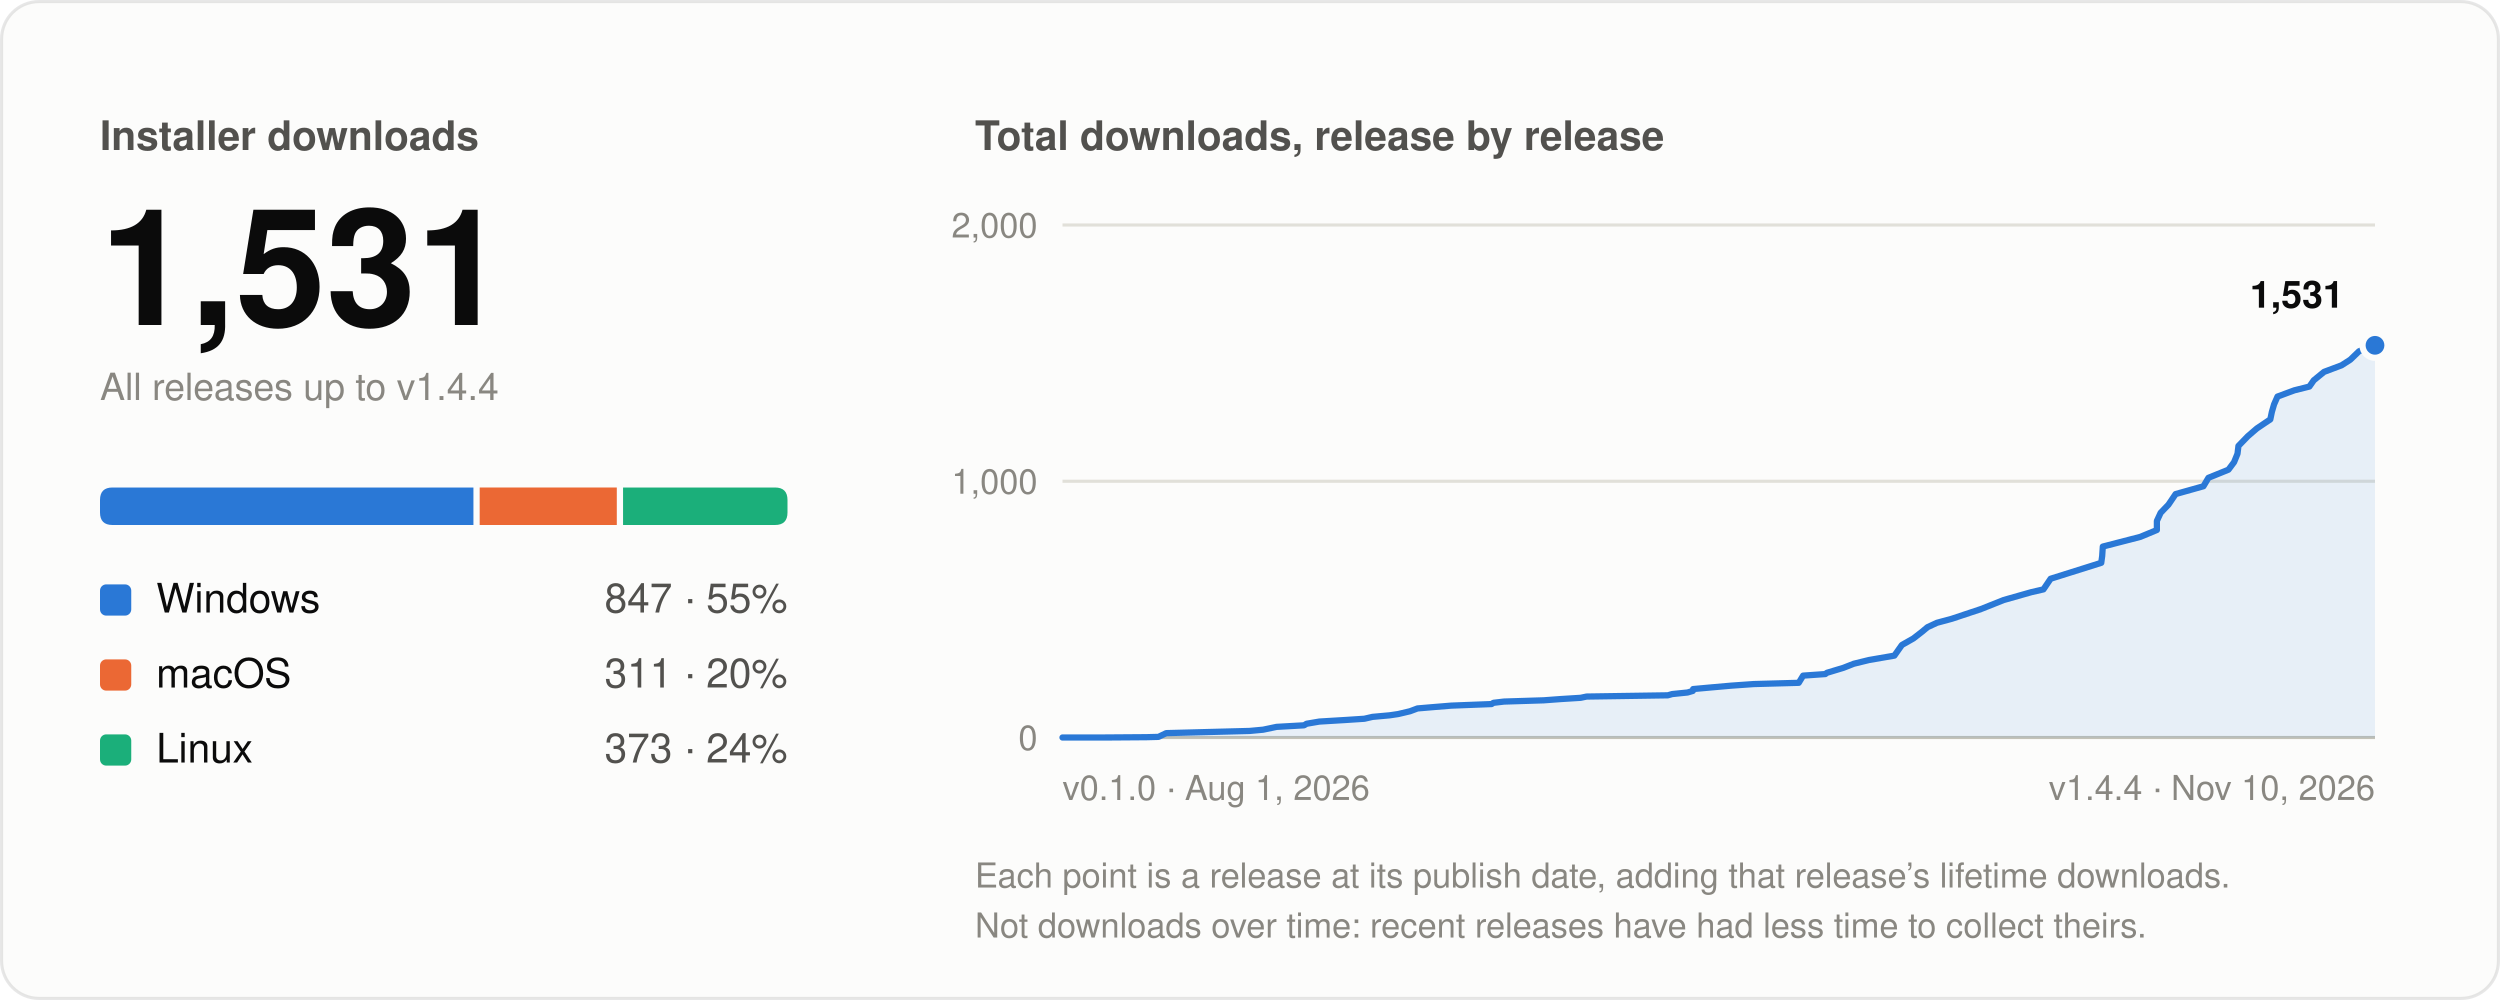
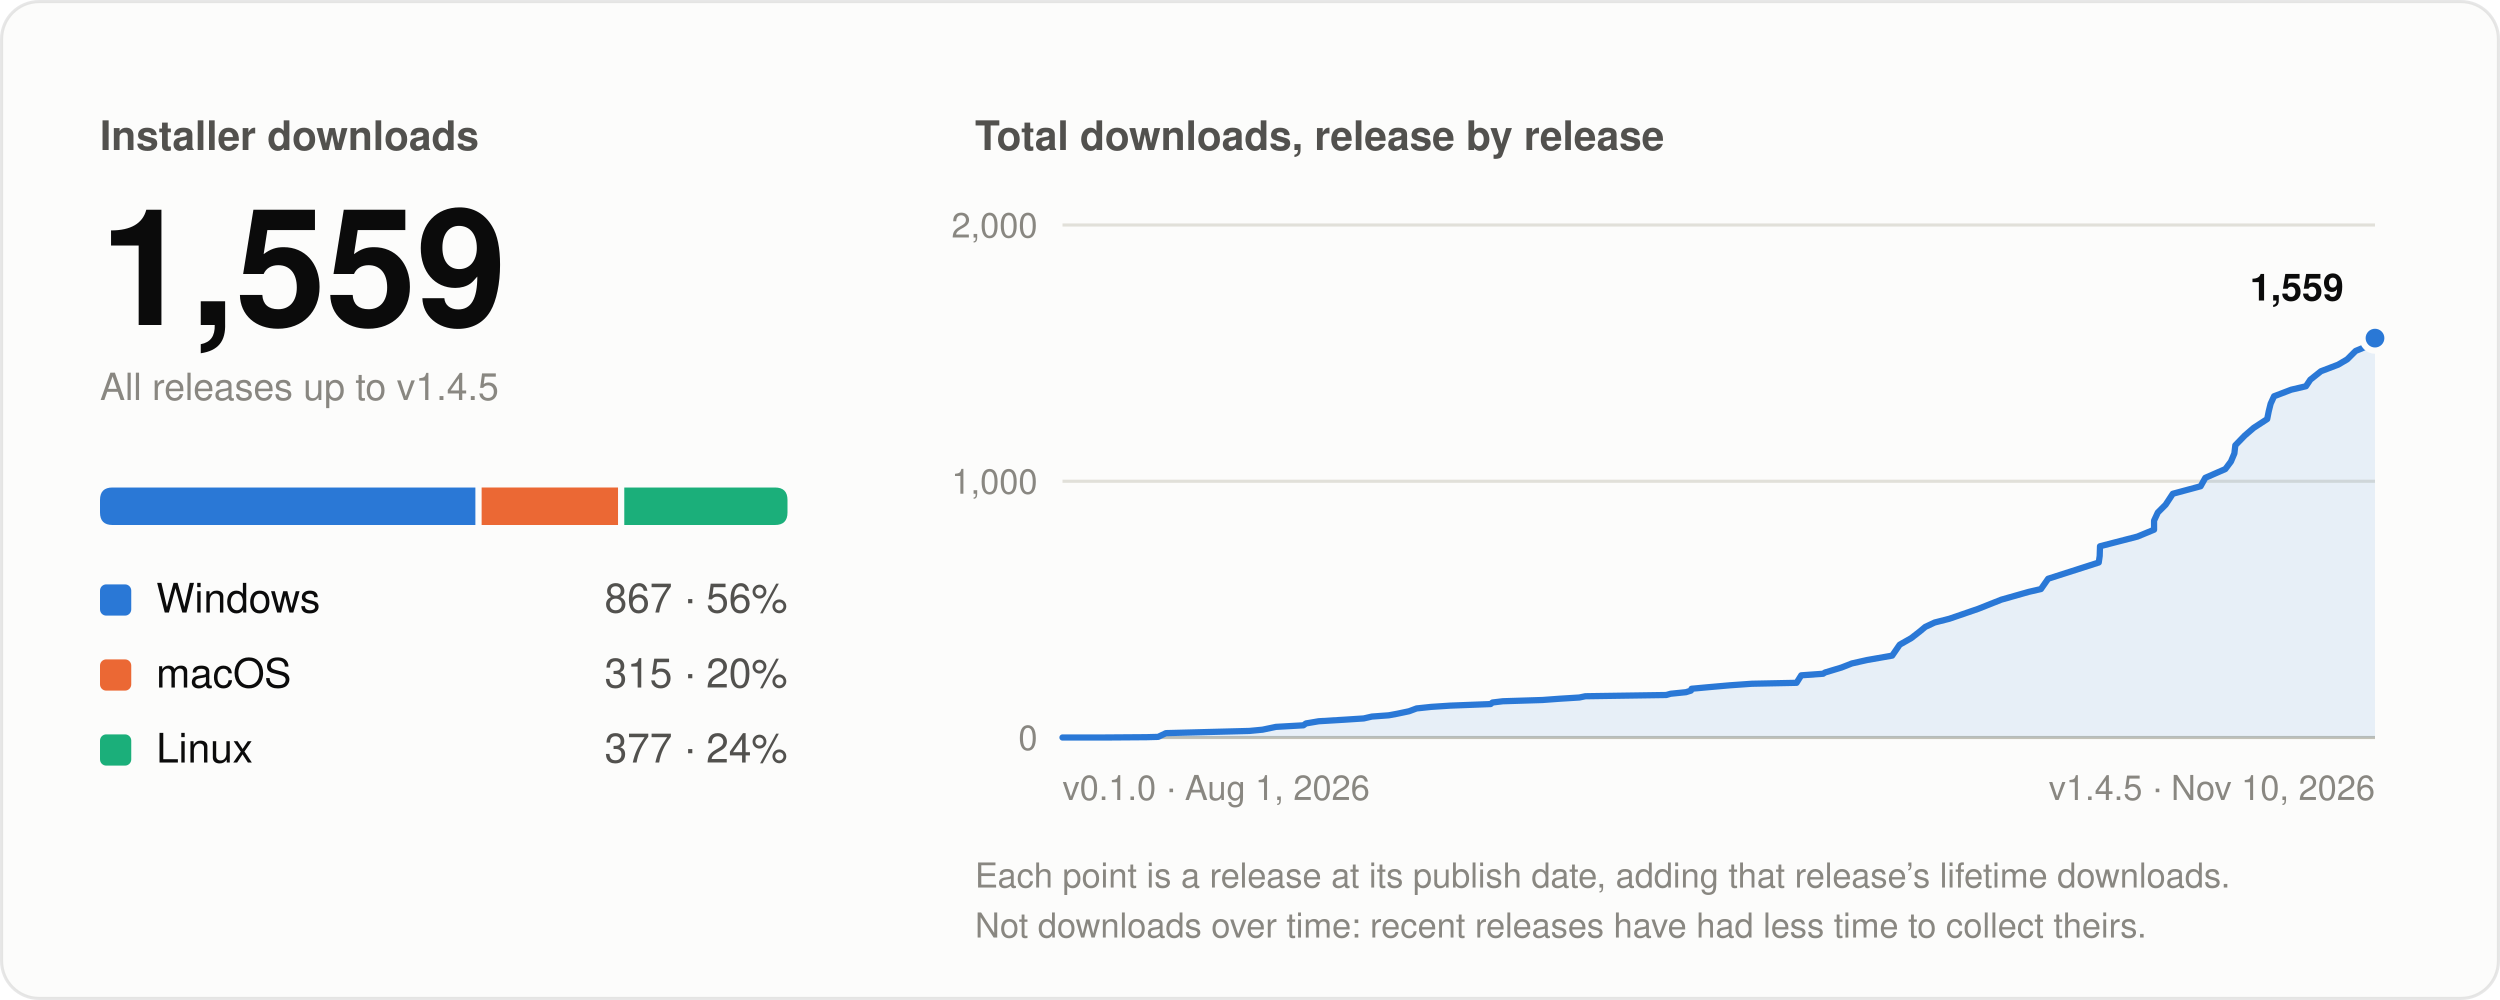
<svg xmlns="http://www.w3.org/2000/svg" width="800" height="320" viewBox="0 0 800 320" role="img" font-family="system-ui, -apple-system, &quot;Segoe UI&quot;, Helvetica, Arial, sans-serif">
  <rect x="0.5" y="0.5" width="799" height="319" rx="12" fill="#fcfcfb" stroke="rgba(11,11,11,0.10)" />
  <text x="32" y="48" font-size="13" font-weight="600" fill="#52514e" text-anchor="start">Installer downloads</text>
-   <text x="32" y="104" font-size="52" font-weight="700" fill="#0b0b0b" text-anchor="start">1,531</text>
-   <text x="32" y="128" font-size="12" font-weight="400" fill="#898781" text-anchor="start">All releases up to v1.4.4</text>
-   <path d="M36,156 H151.498 Q151.498,156 151.498,156 V168 Q151.498,168 151.498,168 H36 Q32,168 32,164 V160 Q32,156 36,156 Z" fill="#2a78d6" />
-   <path d="M153.498,156 H197.376 Q197.376,156 197.376,156 V168 Q197.376,168 197.376,168 H153.498 Q153.498,168 153.498,168 V156 Q153.498,156 153.498,156 Z" fill="#eb6834" />
-   <path d="M199.376,156 H248 Q252,156 252,160 V164 Q252,168 248,168 H199.376 Q199.376,168 199.376,168 V156 Q199.376,156 199.376,156 Z" fill="#1baf7a" />
+   <text x="32" y="104" font-size="52" font-weight="700" fill="#0b0b0b" text-anchor="start">1,559</text>
+   <text x="32" y="128" font-size="12" font-weight="400" fill="#898781" text-anchor="start">All releases up to v1.4.5</text>
+   <path d="M36,156 H152.123 Q152.123,156 152.123,156 V168 Q152.123,168 152.123,168 H36 Q32,168 32,164 V160 Q32,156 36,156 Z" fill="#2a78d6" />
+   <path d="M154.123,156 H197.767 Q197.767,156 197.767,156 V168 Q197.767,168 197.767,168 H154.123 Q154.123,168 154.123,168 V156 Q154.123,156 154.123,156 Z" fill="#eb6834" />
+   <path d="M199.767,156 H248 Q252,156 252,160 V164 Q252,168 248,168 H199.767 Q199.767,168 199.767,168 V156 Q199.767,156 199.767,156 Z" fill="#1baf7a" />
  <rect x="32" y="187" width="10" height="10" rx="2" fill="#2a78d6" />
  <text x="50" y="196" font-size="13" font-weight="400" fill="#0b0b0b" text-anchor="start">Windows</text>
-   <text x="252" y="196" font-size="13" font-weight="400" fill="#52514e" text-anchor="end">847 · 55%</text>
+   <text x="252" y="196" font-size="13" font-weight="400" fill="#52514e" text-anchor="end">867 · 56%</text>
  <rect x="32" y="211" width="10" height="10" rx="2" fill="#eb6834" />
  <text x="50" y="220" font-size="13" font-weight="400" fill="#0b0b0b" text-anchor="start">macOS</text>
-   <text x="252" y="220" font-size="13" font-weight="400" fill="#52514e" text-anchor="end">311 · 20%</text>
+   <text x="252" y="220" font-size="13" font-weight="400" fill="#52514e" text-anchor="end">315 · 20%</text>
  <rect x="32" y="235" width="10" height="10" rx="2" fill="#1baf7a" />
  <text x="50" y="244" font-size="13" font-weight="400" fill="#0b0b0b" text-anchor="start">Linux</text>
-   <text x="252" y="244" font-size="13" font-weight="400" fill="#52514e" text-anchor="end">373 · 24%</text>
+   <text x="252" y="244" font-size="13" font-weight="400" fill="#52514e" text-anchor="end">377 · 24%</text>
  <text x="312" y="48" font-size="13" font-weight="600" fill="#52514e" text-anchor="start">Total downloads, release by release</text>
  <line x1="340" x2="760" y1="236" y2="236" stroke="#c3c2b7" stroke-width="1" />
  <text x="332" y="240" font-size="11" font-weight="400" fill="#898781" text-anchor="end">0</text>
  <line x1="340" x2="760" y1="154" y2="154" stroke="#e1e0d9" stroke-width="1" />
  <text x="332" y="158" font-size="11" font-weight="400" fill="#898781" text-anchor="end">1,000</text>
  <line x1="340" x2="760" y1="72" y2="72" stroke="#e1e0d9" stroke-width="1" />
  <text x="332" y="76" font-size="11" font-weight="400" fill="#898781" text-anchor="end">2,000</text>
-   <path d="M340.0,236.0 L340.0,236.0 L344.2,236.0 L352.8,236.0 L353.3,236.0 L366.9,235.9 L370.7,235.8 L373.2,234.6 L399.9,233.9 L404.2,233.5 L408.5,232.6 L417.3,232.1 L418.1,231.6 L422.2,230.9 L430.5,230.4 L436.6,230.0 L439.2,229.4 L444.7,228.9 L447.4,228.5 L451.2,227.6 L453.6,226.7 L458.3,226.3 L464.4,225.8 L477.3,225.3 L477.9,224.9 L481.3,224.5 L494.0,224.1 L499.4,223.7 L505.8,223.3 L507.7,222.9 L533.7,222.5 L535.1,222.1 L540.0,221.6 L541.7,221.1 L541.8,220.5 L547.3,220.0 L554.1,219.4 L561.2,218.9 L575.6,218.5 L577.0,216.2 L584.1,215.7 L584.6,215.3 L589.9,213.7 L593.2,212.4 L598.1,211.2 L606.2,209.8 L608.6,206.4 L612.3,204.3 L615.0,202.2 L616.8,200.7 L619.8,199.3 L624.6,198.0 L633.9,194.9 L641.2,192.0 L650.0,189.5 L653.9,188.6 L656.2,185.2 L672.4,180.1 L672.7,177.9 L672.9,174.9 L684.9,171.8 L690.2,169.6 L690.2,166.7 L691.4,164.1 L693.9,161.5 L696.2,158.1 L705.1,155.6 L706.7,152.9 L713.1,150.3 L714.9,147.9 L716.0,145.2 L716.3,142.7 L719.3,139.6 L722.2,137.1 L726.5,134.2 L727.0,131.8 L727.7,129.4 L728.8,126.9 L734.2,124.9 L739.0,123.7 L740.4,121.7 L743.7,119.0 L749.3,116.9 L752.1,115.1 L754.9,112.4 L760.0,110.5 L760.0,236 L340.0,236 Z" fill="#2a78d6" fill-opacity="0.1" />
-   <path d="M340.0,236.0 L340.0,236.0 L344.2,236.0 L352.8,236.0 L353.3,236.0 L366.9,235.9 L370.7,235.8 L373.2,234.6 L399.9,233.9 L404.2,233.5 L408.5,232.6 L417.3,232.1 L418.1,231.6 L422.2,230.9 L430.5,230.4 L436.6,230.0 L439.2,229.4 L444.7,228.9 L447.4,228.5 L451.2,227.6 L453.6,226.7 L458.3,226.3 L464.4,225.8 L477.3,225.3 L477.9,224.9 L481.3,224.5 L494.0,224.1 L499.4,223.7 L505.8,223.3 L507.7,222.9 L533.7,222.5 L535.1,222.1 L540.0,221.6 L541.7,221.1 L541.8,220.5 L547.3,220.0 L554.1,219.4 L561.2,218.9 L575.6,218.5 L577.0,216.2 L584.1,215.7 L584.6,215.3 L589.9,213.7 L593.2,212.4 L598.1,211.2 L606.2,209.8 L608.6,206.4 L612.3,204.3 L615.0,202.2 L616.8,200.7 L619.8,199.3 L624.6,198.0 L633.9,194.9 L641.2,192.0 L650.0,189.5 L653.9,188.6 L656.2,185.2 L672.4,180.1 L672.7,177.9 L672.9,174.9 L684.9,171.8 L690.2,169.6 L690.2,166.7 L691.4,164.1 L693.9,161.5 L696.2,158.1 L705.1,155.6 L706.7,152.9 L713.1,150.3 L714.9,147.9 L716.0,145.2 L716.3,142.7 L719.3,139.6 L722.2,137.1 L726.5,134.2 L727.0,131.8 L727.7,129.4 L728.8,126.9 L734.2,124.9 L739.0,123.7 L740.4,121.7 L743.7,119.0 L749.3,116.9 L752.1,115.1 L754.9,112.4 L760.0,110.5" fill="none" stroke="#2a78d6" stroke-width="2" stroke-linejoin="round" stroke-linecap="round" />
-   <circle cx="760.0" cy="110.5" r="4" fill="#2a78d6" stroke="#fcfcfb" stroke-width="2" />
-   <text x="750" y="98.458" font-size="12" font-weight="600" fill="#0b0b0b" text-anchor="end">1,531</text>
+   <path d="M340.0,236.0 L340.0,236.0 L344.2,236.0 L352.8,236.0 L353.3,236.0 L366.9,235.9 L370.6,235.8 L373.1,234.6 L399.8,233.9 L404.0,233.5 L408.3,232.6 L417.1,232.1 L417.9,231.5 L422.0,230.8 L430.3,230.3 L436.4,229.9 L439.0,229.3 L444.4,228.9 L447.1,228.4 L450.9,227.6 L453.3,226.7 L458.0,226.2 L464.1,225.8 L477.0,225.3 L477.6,224.8 L480.9,224.4 L493.6,224.0 L499.0,223.6 L505.4,223.2 L507.3,222.8 L533.2,222.4 L534.6,222.0 L539.5,221.5 L541.1,221.0 L541.3,220.4 L546.7,219.9 L553.5,219.3 L560.6,218.8 L574.9,218.5 L576.4,216.1 L583.4,215.6 L584.0,215.2 L589.3,213.6 L592.6,212.3 L597.5,211.2 L605.5,209.8 L607.9,206.3 L611.6,204.2 L614.3,202.1 L616.1,200.6 L619.1,199.2 L623.8,198.0 L633.1,194.8 L640.4,191.9 L649.2,189.4 L653.1,188.5 L655.4,185.2 L671.6,180.0 L671.9,177.9 L672.0,174.8 L684.0,171.7 L689.3,169.5 L689.3,166.6 L690.5,164.0 L693.0,161.5 L695.3,158.0 L704.2,155.6 L705.7,152.9 L712.1,150.1 L713.9,147.7 L715.0,145.1 L715.3,142.5 L718.3,139.4 L721.2,136.9 L725.5,134.1 L726.0,131.6 L726.6,129.2 L727.7,126.8 L733.2,124.7 L737.9,123.6 L739.3,121.5 L742.7,118.8 L748.2,116.7 L751.1,115.0 L753.8,112.3 L758.9,110.2 L760.0,108.2 L760.0,236 L340.0,236 Z" fill="#2a78d6" fill-opacity="0.1" />
+   <path d="M340.0,236.0 L340.0,236.0 L344.2,236.0 L352.8,236.0 L353.3,236.0 L366.9,235.9 L370.6,235.8 L373.1,234.6 L399.8,233.9 L404.0,233.5 L408.3,232.6 L417.1,232.1 L417.9,231.5 L422.0,230.8 L430.3,230.3 L436.4,229.9 L439.0,229.3 L444.4,228.9 L447.1,228.4 L450.9,227.6 L453.3,226.7 L458.0,226.2 L464.1,225.8 L477.0,225.3 L477.6,224.8 L480.9,224.4 L493.6,224.0 L499.0,223.6 L505.4,223.2 L507.3,222.8 L533.2,222.4 L534.6,222.0 L539.5,221.5 L541.1,221.0 L541.3,220.4 L546.7,219.9 L553.5,219.3 L560.6,218.8 L574.9,218.5 L576.4,216.1 L583.4,215.6 L584.0,215.2 L589.3,213.6 L592.6,212.3 L597.5,211.2 L605.5,209.8 L607.9,206.3 L611.6,204.2 L614.3,202.1 L616.1,200.6 L619.1,199.2 L623.8,198.0 L633.1,194.8 L640.4,191.9 L649.2,189.4 L653.1,188.5 L655.4,185.2 L671.6,180.0 L671.9,177.9 L672.0,174.8 L684.0,171.7 L689.3,169.5 L689.3,166.6 L690.5,164.0 L693.0,161.5 L695.3,158.0 L704.2,155.6 L705.7,152.9 L712.1,150.1 L713.9,147.7 L715.0,145.1 L715.3,142.5 L718.3,139.4 L721.2,136.9 L725.5,134.1 L726.0,131.6 L726.6,129.2 L727.7,126.8 L733.2,124.7 L737.9,123.6 L739.3,121.5 L742.7,118.8 L748.2,116.7 L751.1,115.0 L753.8,112.3 L758.9,110.2 L760.0,108.2" fill="none" stroke="#2a78d6" stroke-width="2" stroke-linejoin="round" stroke-linecap="round" />
+   <circle cx="760.0" cy="108.2" r="4" fill="#2a78d6" stroke="#fcfcfb" stroke-width="2" />
+   <text x="750" y="96.162" font-size="12" font-weight="600" fill="#0b0b0b" text-anchor="end">1,559</text>
  <text x="340" y="256" font-size="11" font-weight="400" fill="#898781" text-anchor="start">v0.1.0 · Aug 1, 2026</text>
-   <text x="760" y="256" font-size="11" font-weight="400" fill="#898781" text-anchor="end">v1.4.4 · Nov 10, 2026</text>
+   <text x="760" y="256" font-size="11" font-weight="400" fill="#898781" text-anchor="end">v1.4.5 · Nov 10, 2026</text>
  <text x="312" y="284" font-size="11" font-weight="400" fill="#898781" text-anchor="start">Each point is a release at its publish date, adding that release’s lifetime downloads.</text>
  <text x="312" y="300" font-size="11" font-weight="400" fill="#898781" text-anchor="start">Not downloads over time: recent releases have had less time to collect theirs.</text>
</svg>
